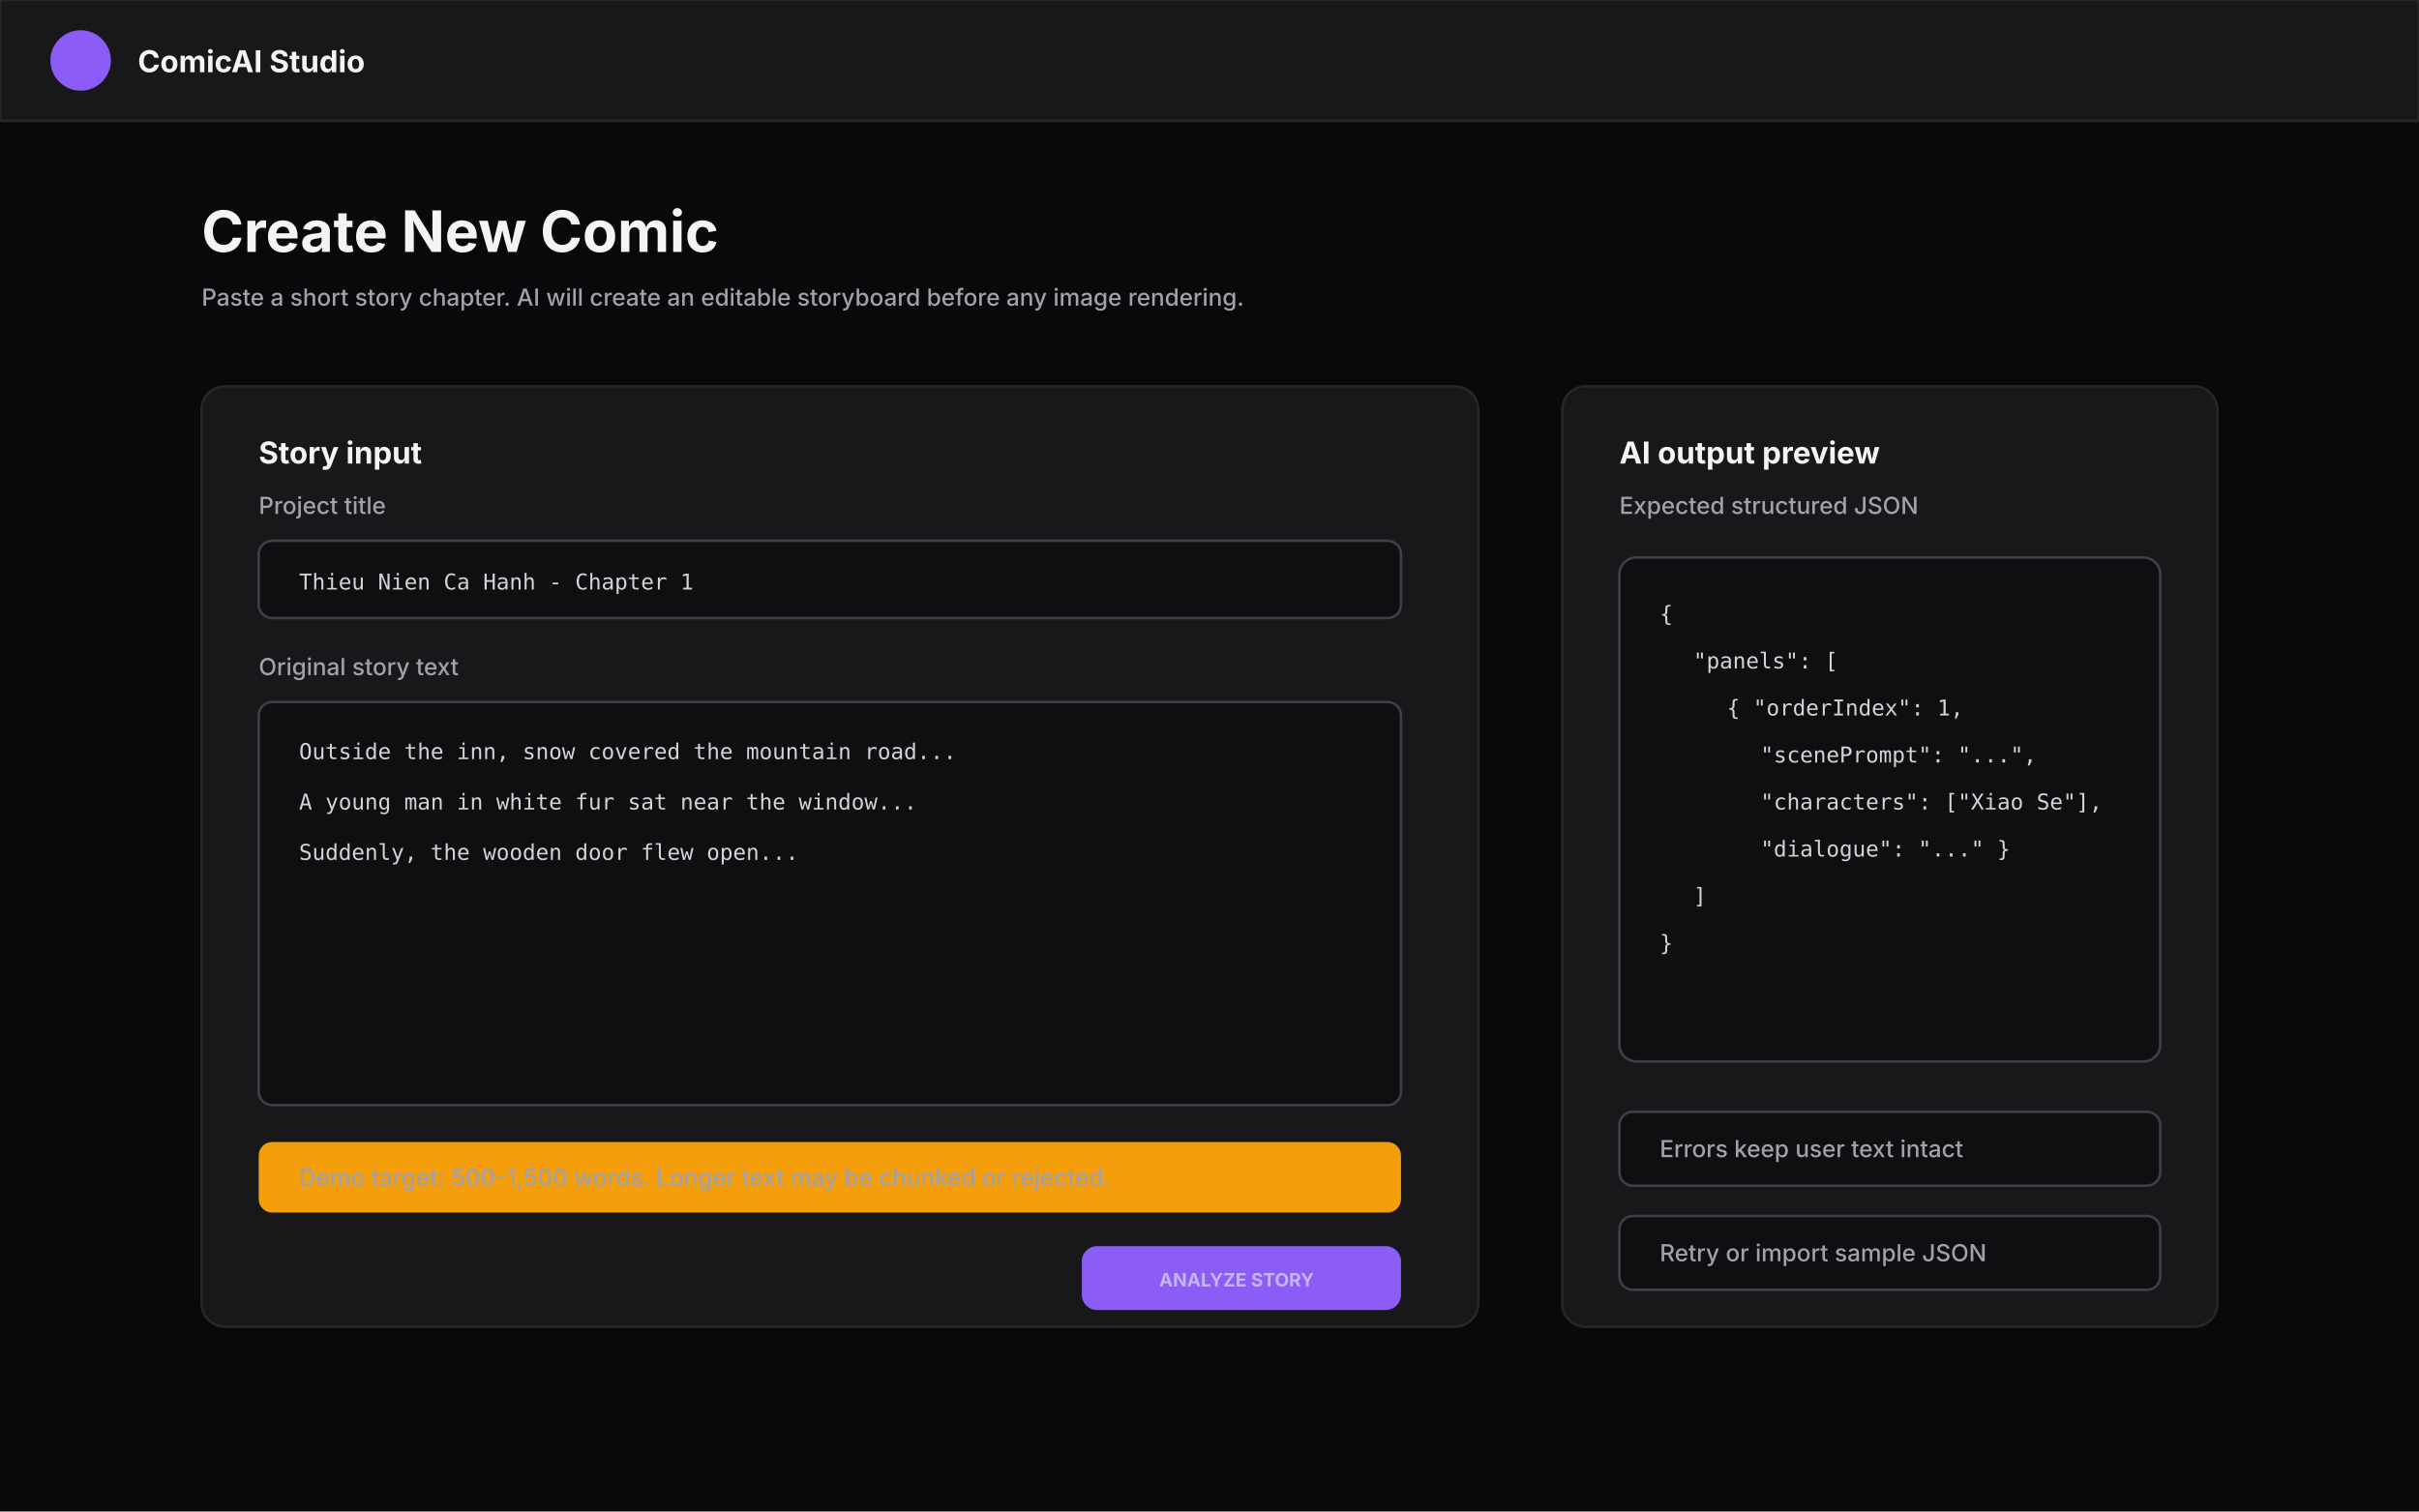
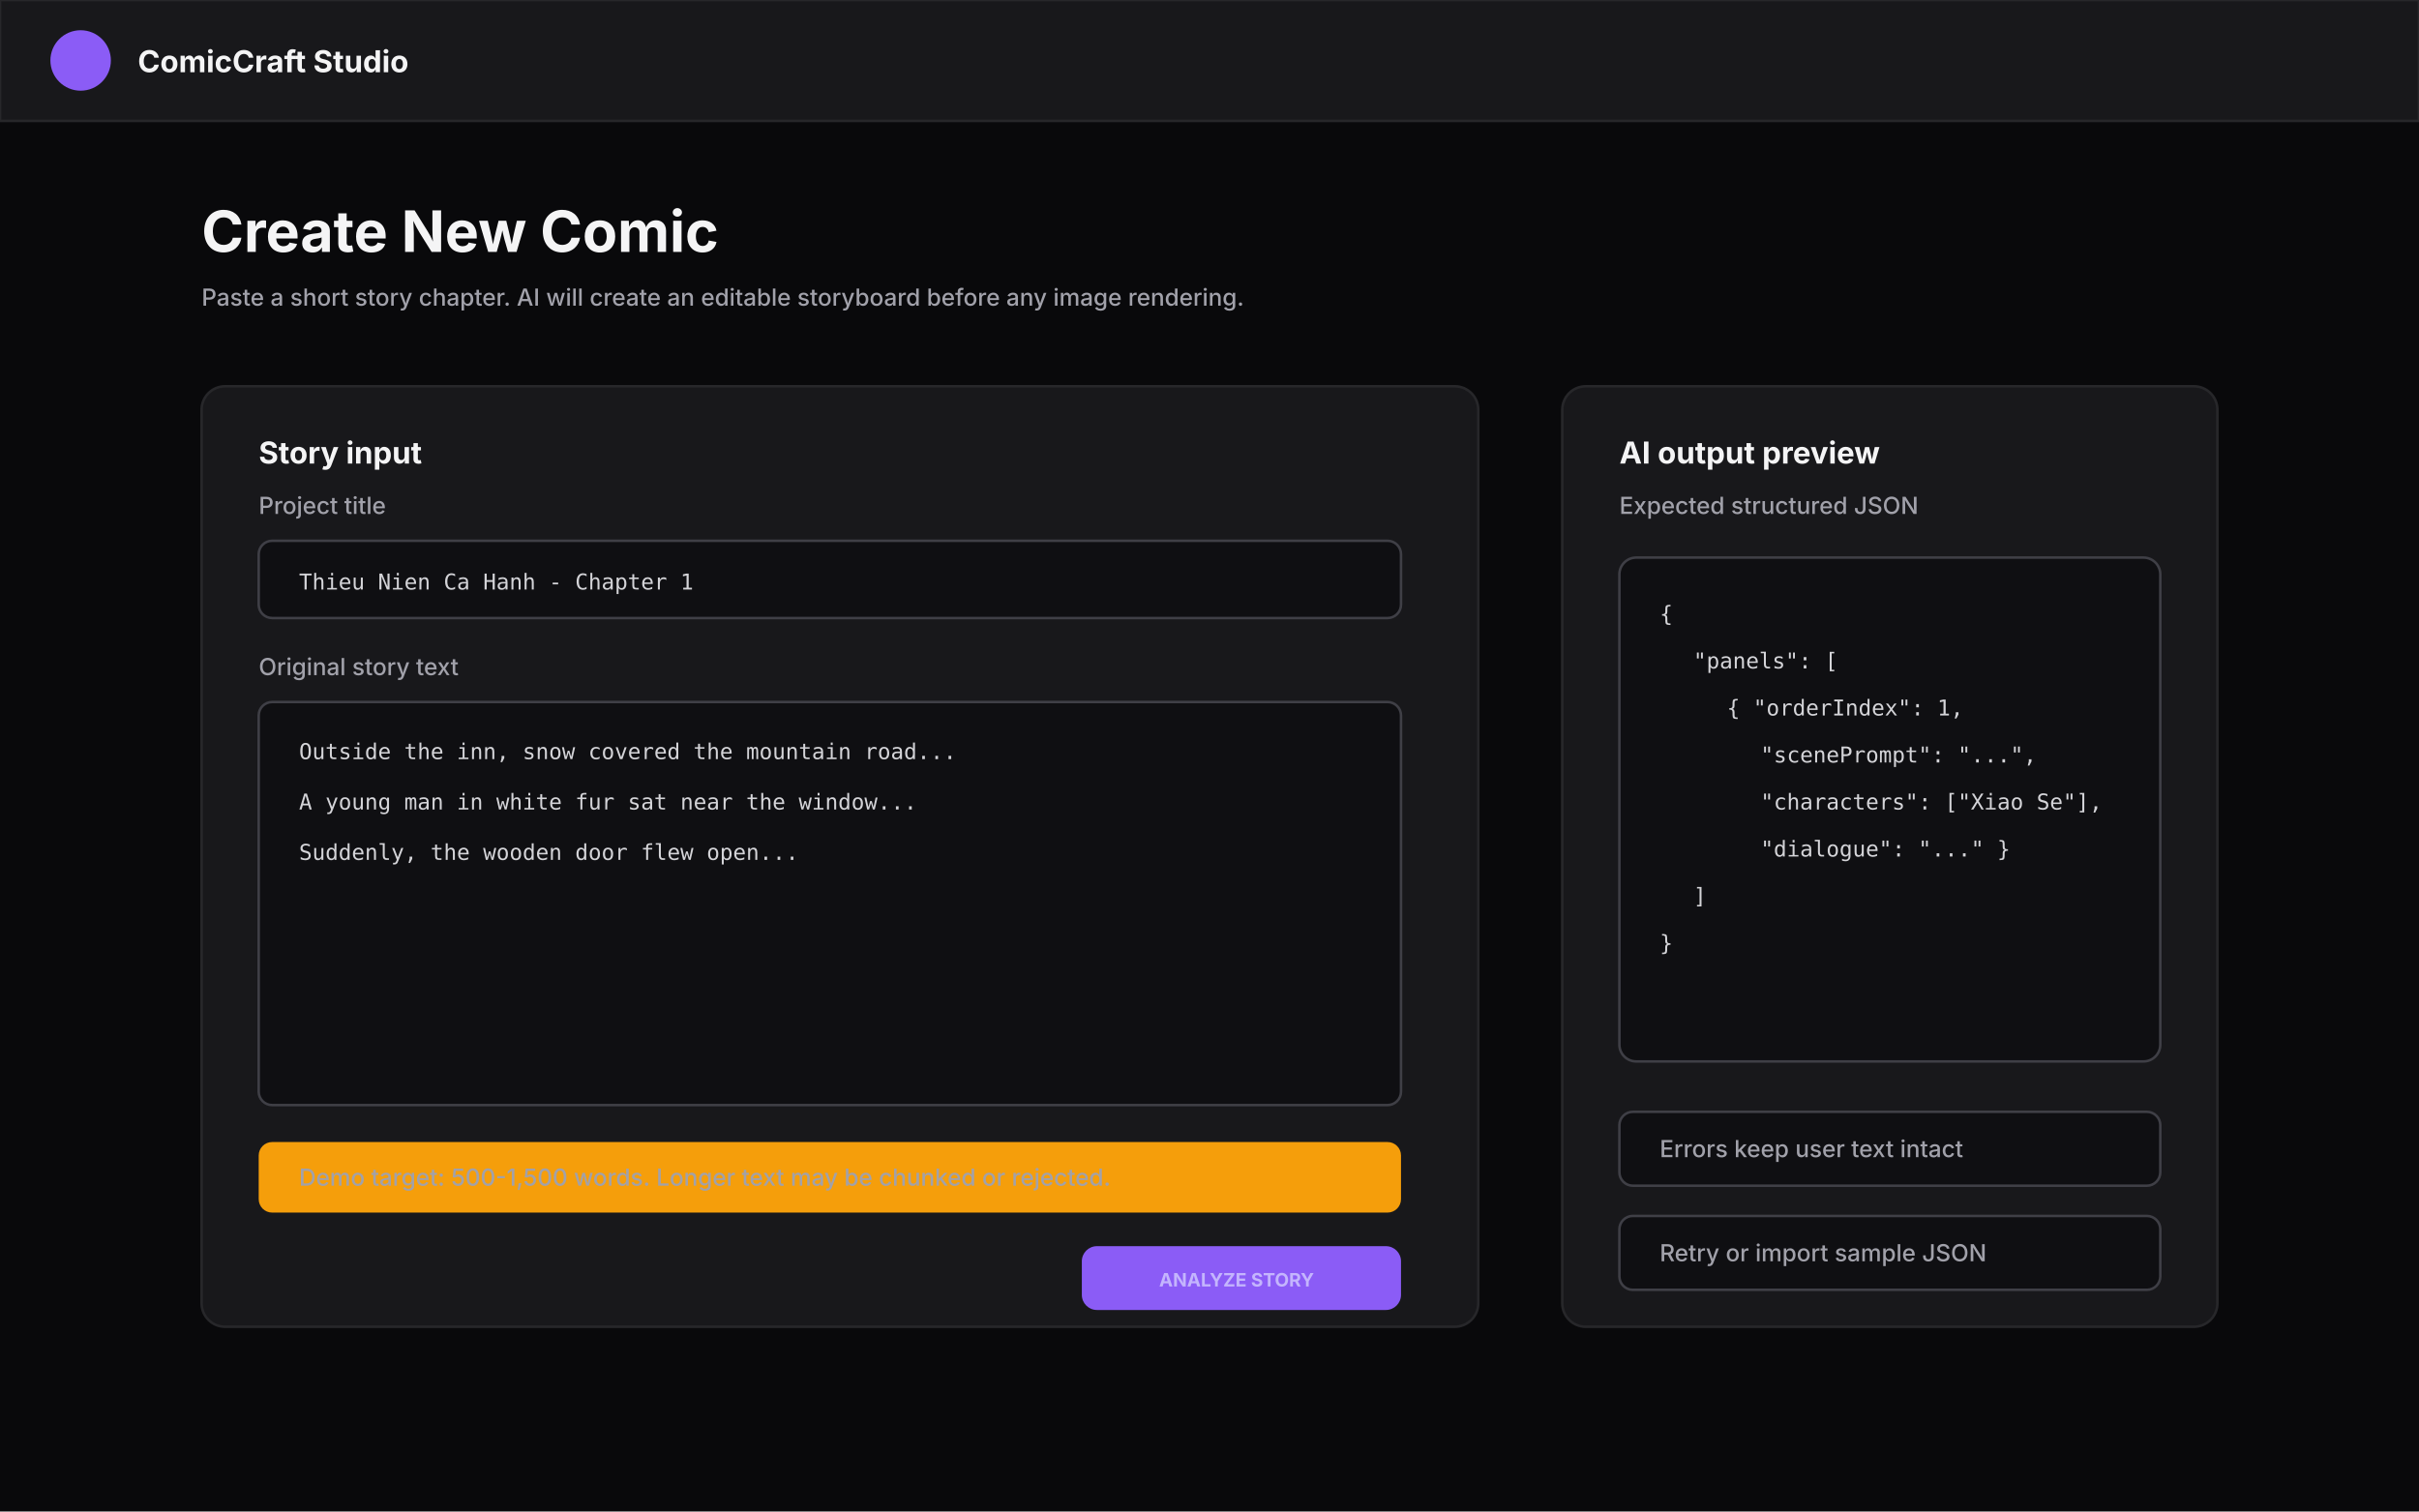
<svg xmlns="http://www.w3.org/2000/svg" width="1440" height="900" viewBox="0 0 1440 900">
  <defs>
    <style>
      .bg { fill:#09090b; }
      .surface { fill:#18181b; stroke:#27272a; stroke-width:1.5; }
      .field { fill:#0f0f12; stroke:#3f3f46; stroke-width:1.5; }
      .primary { fill:#8b5cf6; }
      .warning { fill:#f59e0b; }
      .text { font:700 34px Inter, Arial, sans-serif; fill:#f4f4f5; }
      .h2 { font:700 18px Inter, Arial, sans-serif; fill:#f4f4f5; }
      .body { font:500 14px Inter, Arial, sans-serif; fill:#a1a1aa; }
      .small { font:700 11px Inter, Arial, sans-serif; fill:#c4b5fd; }
      .mono { font:500 13px Consolas, monospace; fill:#d4d4d8; }
    </style>
  </defs>
  <rect class="bg" width="1440" height="900" />
  <rect class="surface" x="0" y="0" width="1440" height="72" />
  <circle cx="48" cy="36" r="18" fill="#8b5cf6" />
-   <text class="h2" x="82" y="43">ComicAI Studio</text>
+   <text class="h2" x="82" y="43">ComicCraft Studio</text>
  <text class="text" x="120" y="150">Create New Comic</text>
  <text class="body" x="120" y="182">Paste a short story chapter. AI will create an editable storyboard before any image rendering.</text>
  <rect class="surface" x="120" y="230" width="760" height="560" rx="14" />
  <text class="h2" x="154" y="276">Story input</text>
  <text class="body" x="154" y="306">Project title</text>
  <rect class="field" x="154" y="322" width="680" height="46" rx="8" />
  <text class="mono" x="178" y="351">Thieu Nien Ca Hanh - Chapter 1</text>
  <text class="body" x="154" y="402">Original story text</text>
  <rect class="field" x="154" y="418" width="680" height="240" rx="8" />
  <text class="mono" x="178" y="452">Outside the inn, snow covered the mountain road...</text>
  <text class="mono" x="178" y="482">A young man in white fur sat near the window...</text>
  <text class="mono" x="178" y="512">Suddenly, the wooden door flew open...</text>
  <rect class="warning" x="154" y="680" width="680" height="42" rx="8" />
  <text class="body" x="178" y="706" fill="#111827">Demo target: 500-1,500 words. Longer text may be chunked or rejected.</text>
  <rect class="primary" x="644" y="742" width="190" height="38" rx="9" />
  <text class="small" x="690" y="766">ANALYZE STORY</text>
  <rect class="surface" x="930" y="230" width="390" height="560" rx="14" />
  <text class="h2" x="964" y="276">AI output preview</text>
  <text class="body" x="964" y="306">Expected structured JSON</text>
  <rect class="field" x="964" y="332" width="322" height="300" rx="10" />
  <text class="mono" x="988" y="370">{</text>
  <text class="mono" x="1008" y="398">"panels": [</text>
  <text class="mono" x="1028" y="426">{ "orderIndex": 1,</text>
  <text class="mono" x="1048" y="454">"scenePrompt": "...",</text>
  <text class="mono" x="1048" y="482">"characters": ["Xiao Se"],</text>
  <text class="mono" x="1048" y="510">"dialogue": "..." }</text>
  <text class="mono" x="1008" y="538">]</text>
  <text class="mono" x="988" y="566">}</text>
  <rect class="field" x="964" y="662" width="322" height="44" rx="8" />
  <text class="body" x="988" y="689">Errors keep user text intact</text>
  <rect class="field" x="964" y="724" width="322" height="44" rx="8" />
  <text class="body" x="988" y="751">Retry or import sample JSON</text>
</svg>
